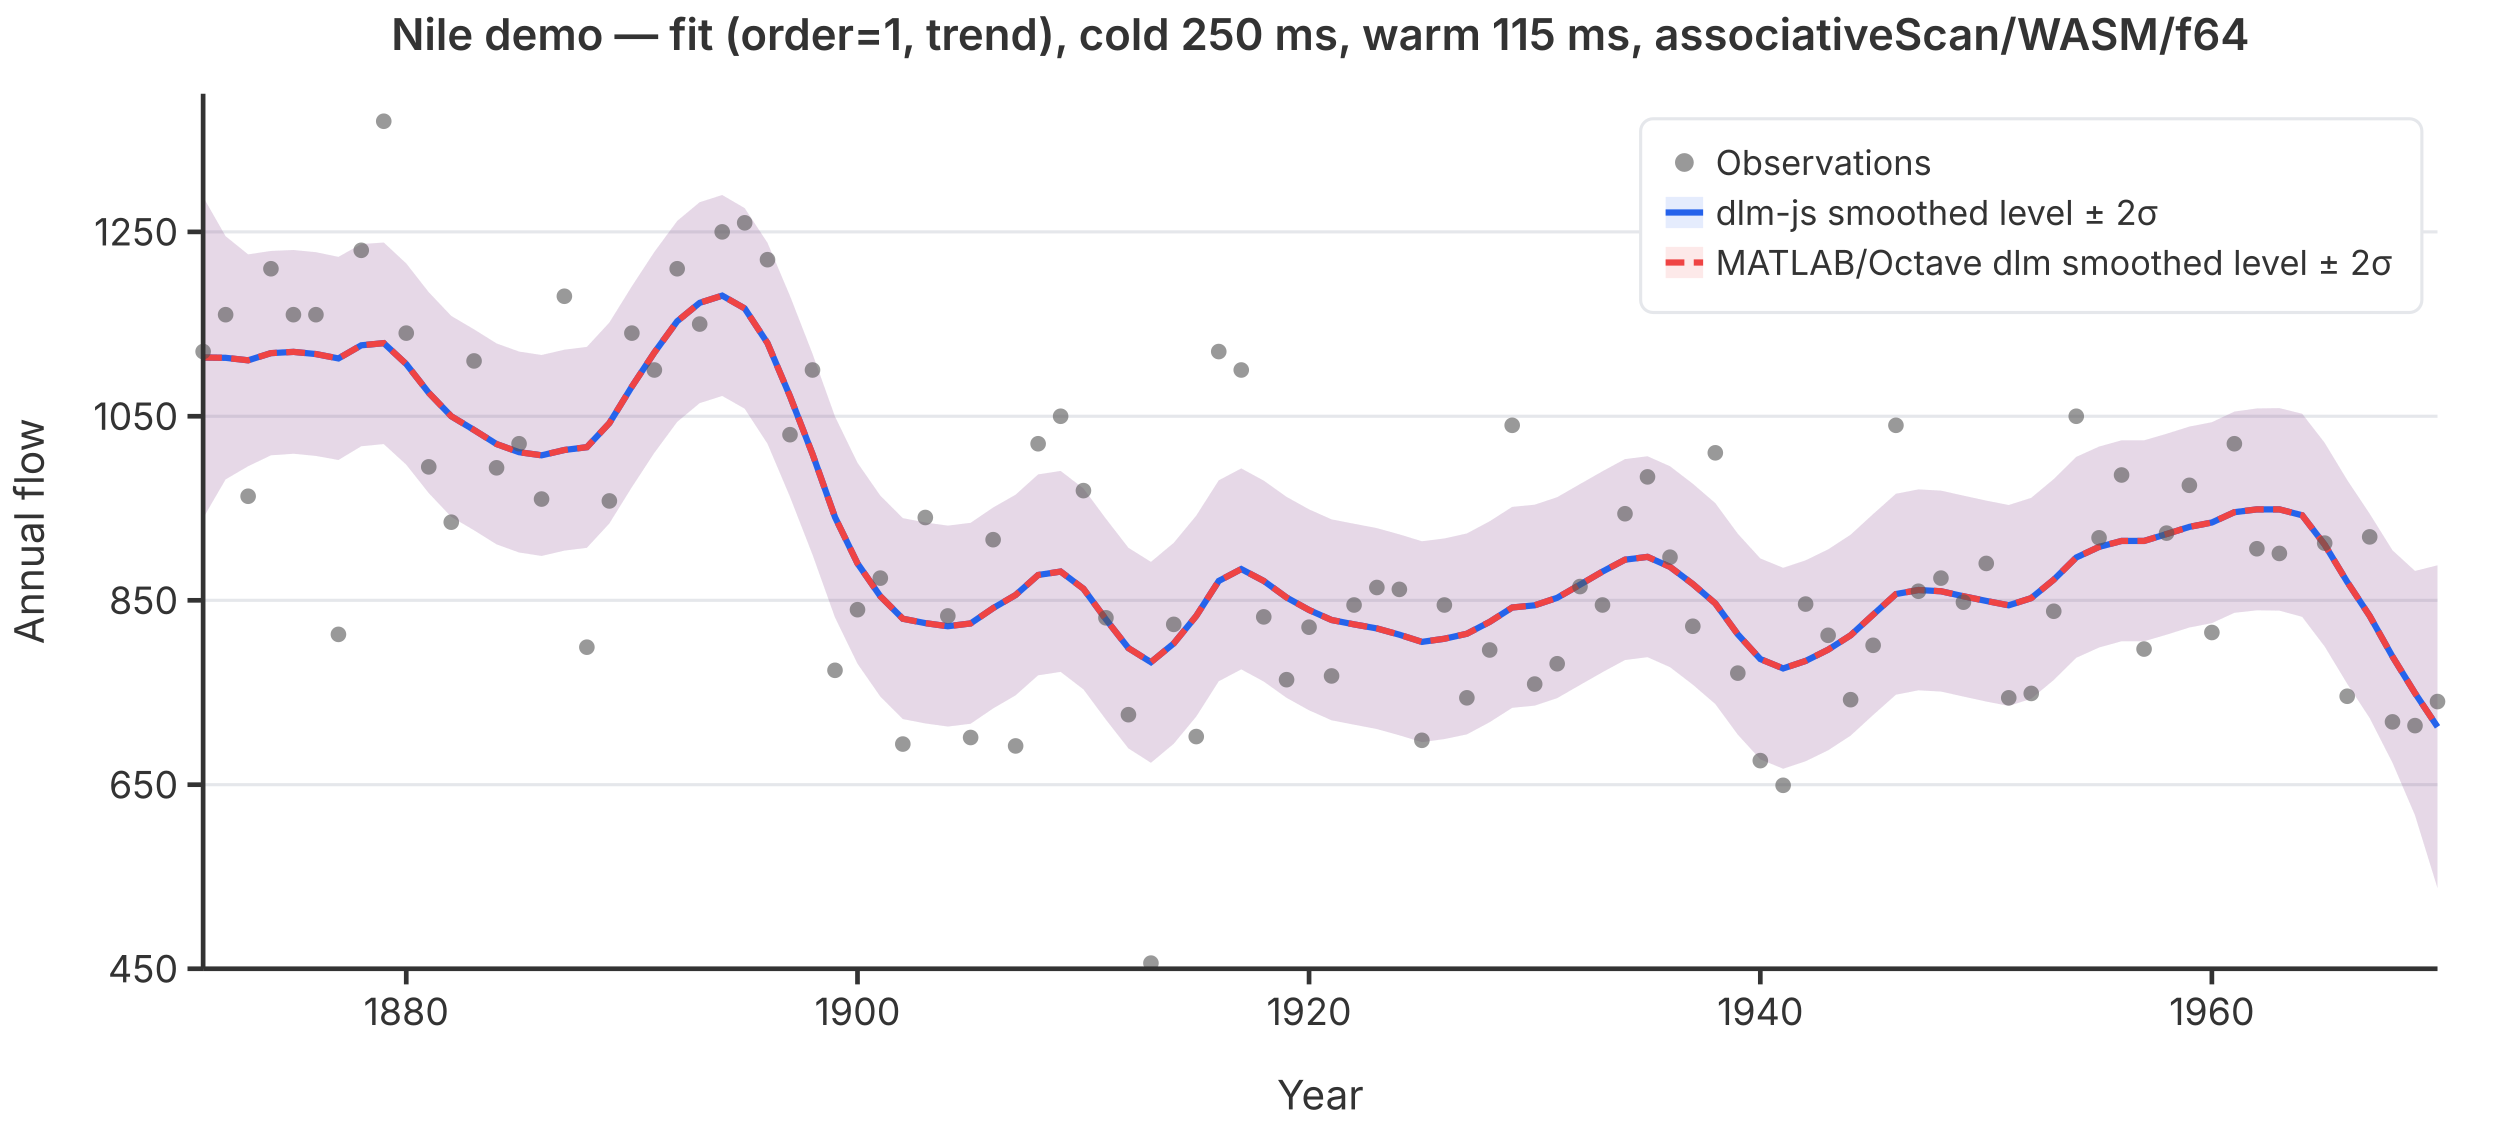
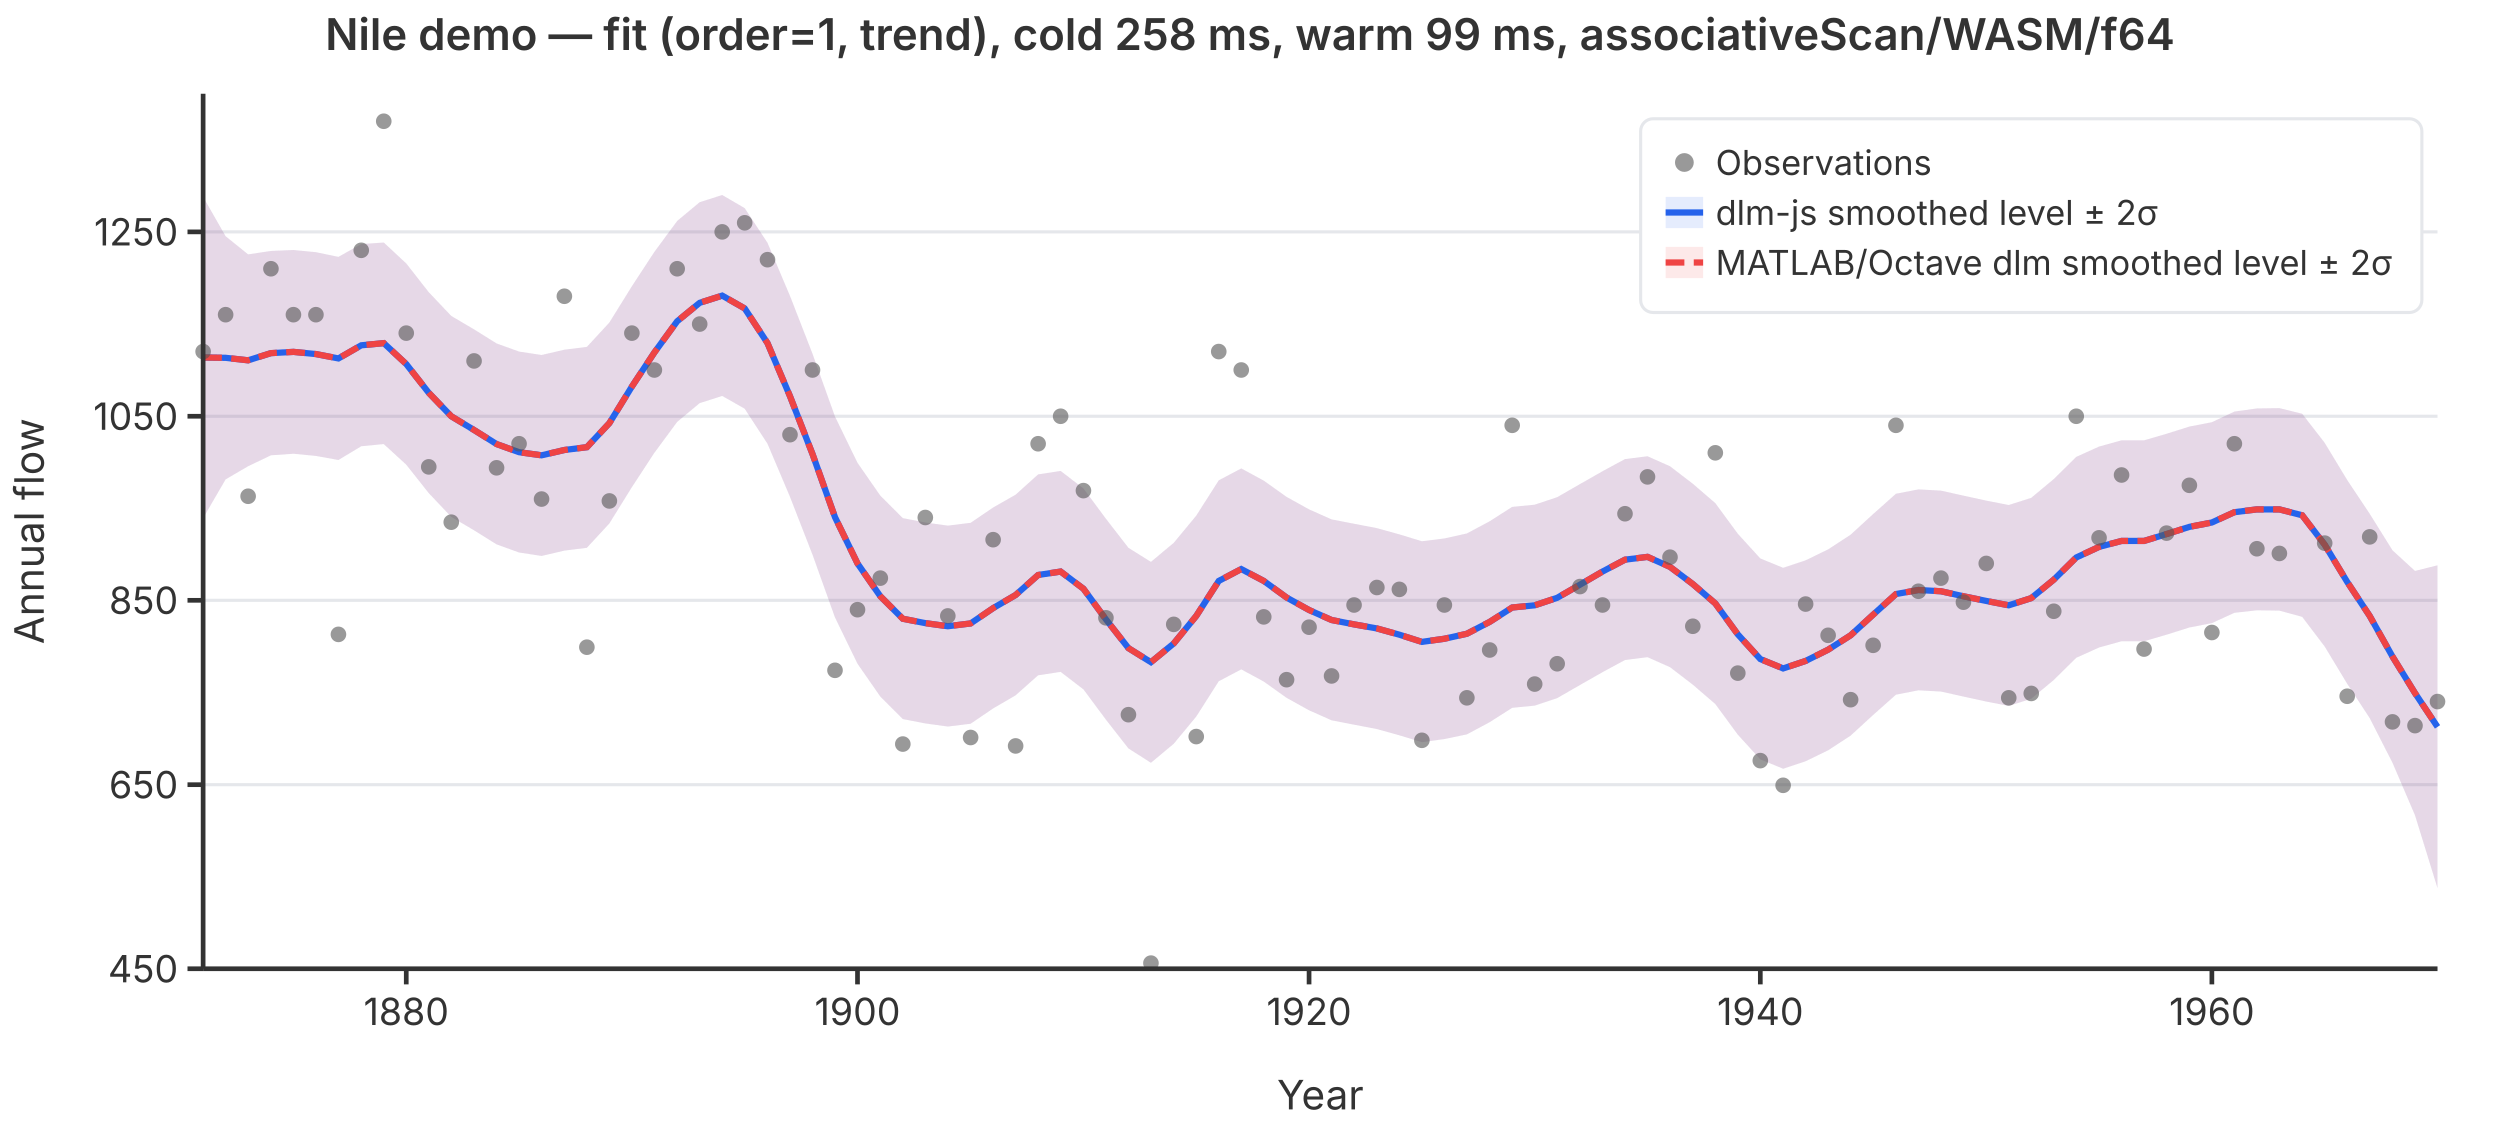
<svg xmlns="http://www.w3.org/2000/svg" viewBox="0 0 800 360" font-family="system-ui,-apple-system,sans-serif" font-size="12">
  <rect width="800" height="360" fill="white" />
  <line x1="65" y1="310.0" x2="780" y2="310.0" stroke="#e5e7eb" stroke-width="1" />
  <line x1="65" y1="251.1" x2="780" y2="251.1" stroke="#e5e7eb" stroke-width="1" />
  <line x1="65" y1="192.1" x2="780" y2="192.1" stroke="#e5e7eb" stroke-width="1" />
  <line x1="65" y1="133.2" x2="780" y2="133.2" stroke="#e5e7eb" stroke-width="1" />
  <line x1="65" y1="74.2" x2="780" y2="74.2" stroke="#e5e7eb" stroke-width="1" />
  <path d="M65.0,63.0L72.2,75.6L79.4,81.4L86.7,80.3L93.9,80.0L101.1,80.7L108.3,82.2L115.6,78.1L122.8,77.6L130.0,84.3L137.2,93.5L144.4,101.1L151.7,105.4L158.9,109.9L166.1,112.5L173.3,113.6L180.6,111.9L187.8,111.0L195.0,103.2L202.2,91.6L209.4,80.6L216.7,70.7L223.9,64.7L231.1,62.4L238.3,66.6L245.6,77.7L252.8,94.7L260.0,113.2L267.2,133.3L274.4,148.1L281.7,158.6L288.9,165.8L296.1,167.2L303.3,168.2L310.6,167.3L317.8,162.4L325.0,158.3L332.2,151.8L339.4,150.7L346.7,156.3L353.9,166.0L361.1,175.3L368.3,179.8L375.6,173.7L382.8,165.0L390.0,153.7L397.2,149.9L404.4,153.8L411.7,159.0L418.9,163.0L426.1,166.2L433.3,167.6L440.6,169.0L447.8,171.0L455.0,173.2L462.2,172.3L469.4,170.7L476.7,166.8L483.9,162.2L491.1,161.5L498.3,159.1L505.6,154.9L512.8,150.8L520.0,146.9L527.2,146.0L534.4,149.2L541.7,154.8L548.9,161.0L556.1,170.8L563.3,178.7L570.6,181.7L577.8,179.3L585.0,175.8L592.2,171.1L599.4,164.5L606.7,158.0L613.9,156.6L621.1,157.0L628.3,158.6L635.6,160.2L642.8,161.6L650.0,159.3L657.2,153.3L664.4,146.2L671.7,142.9L678.9,140.9L686.1,140.9L693.3,138.8L700.6,136.5L707.8,135.1L715.0,131.7L722.2,130.7L729.4,130.6L736.7,132.4L743.9,141.7L751.1,153.6L758.3,164.4L765.6,176.1L772.8,182.7L780.0,180.9L780.0,284.2L772.8,260.9L765.6,244.1L758.3,229.8L751.1,218.8L743.9,206.9L736.7,197.4L729.4,195.4L722.2,195.3L715.0,196.1L707.8,199.4L700.6,200.8L693.3,203.1L686.1,205.2L678.9,205.2L671.7,207.2L664.4,210.5L657.2,217.6L650.0,223.6L642.8,225.9L635.6,224.5L628.3,222.9L621.1,221.3L613.9,220.9L606.7,222.3L599.4,228.8L592.2,235.4L585.0,240.1L577.8,243.6L570.6,246.0L563.3,243.0L556.1,235.1L548.9,225.3L541.7,219.1L534.4,213.5L527.2,210.3L520.0,211.2L512.8,215.1L505.6,219.2L498.3,223.4L491.1,225.8L483.9,226.5L476.7,231.1L469.4,235.0L462.2,236.5L455.0,237.5L447.8,235.3L440.6,233.3L433.3,231.9L426.1,230.5L418.9,227.3L411.7,223.3L404.4,218.1L397.2,214.2L390.0,218.0L382.8,229.3L375.6,238.0L368.3,244.1L361.1,239.5L353.9,230.3L346.7,220.6L339.4,215.0L332.2,216.1L325.0,222.5L317.8,226.7L310.6,231.6L303.3,232.5L296.1,231.5L288.9,230.1L281.7,222.9L274.4,212.4L267.2,197.6L260.0,177.5L252.8,159.0L245.6,142.0L238.3,130.8L231.1,126.7L223.9,129.0L216.7,135.0L209.4,144.9L202.2,155.9L195.0,167.5L187.8,175.3L180.6,176.2L173.3,177.9L166.1,176.8L158.9,174.2L151.7,169.7L144.4,165.4L137.2,157.8L130.0,148.7L122.8,142.1L115.6,142.8L108.3,147.2L101.1,145.9L93.9,145.2L86.7,145.7L79.4,149.2L72.2,153.4L65.0,165.8Z" fill="rgba(37,99,235,0.12)" stroke="none" />
  <path d="M65.0,63.0L72.2,75.6L79.4,81.4L86.7,80.3L93.9,80.0L101.1,80.7L108.3,82.2L115.6,78.1L122.8,77.6L130.0,84.3L137.2,93.5L144.4,101.1L151.7,105.4L158.9,109.9L166.1,112.5L173.3,113.6L180.6,111.9L187.8,111.0L195.0,103.2L202.2,91.6L209.4,80.6L216.7,70.7L223.9,64.7L231.1,62.4L238.3,66.6L245.6,77.7L252.8,94.7L260.0,113.2L267.2,133.3L274.4,148.1L281.7,158.6L288.9,165.8L296.1,167.2L303.3,168.2L310.6,167.3L317.8,162.4L325.0,158.3L332.2,151.8L339.4,150.7L346.7,156.3L353.9,166.0L361.1,175.3L368.3,179.8L375.6,173.7L382.8,165.0L390.0,153.7L397.2,149.9L404.4,153.8L411.7,159.0L418.9,163.0L426.1,166.2L433.3,167.6L440.6,169.0L447.8,171.0L455.0,173.2L462.2,172.3L469.4,170.7L476.7,166.8L483.9,162.2L491.1,161.5L498.3,159.1L505.6,154.9L512.8,150.8L520.0,146.9L527.2,146.0L534.4,149.2L541.7,154.8L548.9,161.0L556.1,170.8L563.3,178.7L570.6,181.7L577.8,179.3L585.0,175.8L592.2,171.1L599.4,164.5L606.7,158.0L613.9,156.6L621.1,157.0L628.3,158.6L635.6,160.2L642.8,161.6L650.0,159.3L657.2,153.3L664.4,146.2L671.7,142.9L678.9,140.9L686.1,140.9L693.3,138.8L700.6,136.5L707.8,135.1L715.0,131.7L722.2,130.7L729.4,130.6L736.7,132.4L743.9,141.7L751.1,153.6L758.3,164.4L765.6,176.1L772.8,182.7L780.0,180.9L780.0,284.2L772.8,260.9L765.6,244.1L758.3,229.8L751.1,218.8L743.9,206.9L736.7,197.4L729.4,195.4L722.2,195.3L715.0,196.1L707.8,199.4L700.6,200.8L693.3,203.1L686.1,205.2L678.9,205.2L671.7,207.2L664.4,210.5L657.2,217.6L650.0,223.6L642.8,225.9L635.6,224.5L628.3,222.9L621.1,221.3L613.9,220.9L606.7,222.3L599.4,228.8L592.2,235.4L585.0,240.1L577.8,243.6L570.6,246.0L563.3,243.0L556.1,235.1L548.9,225.3L541.7,219.1L534.4,213.5L527.2,210.3L520.0,211.2L512.8,215.1L505.6,219.2L498.3,223.4L491.1,225.8L483.9,226.5L476.7,231.1L469.4,235.0L462.2,236.5L455.0,237.5L447.8,235.3L440.6,233.3L433.3,231.9L426.1,230.5L418.9,227.3L411.7,223.3L404.4,218.1L397.2,214.2L390.0,218.0L382.8,229.3L375.6,238.0L368.3,244.1L361.1,239.5L353.9,230.3L346.7,220.6L339.4,215.0L332.2,216.1L325.0,222.5L317.8,226.7L310.6,231.6L303.3,232.5L296.1,231.5L288.9,230.1L281.7,222.9L274.4,212.4L267.2,197.6L260.0,177.5L252.8,159.0L245.6,142.0L238.3,130.8L231.1,126.7L223.9,129.0L216.7,135.0L209.4,144.9L202.2,155.9L195.0,167.5L187.8,175.3L180.6,176.2L173.3,177.9L166.1,176.8L158.9,174.2L151.7,169.7L144.4,165.4L137.2,157.8L130.0,148.7L122.8,142.1L115.6,142.8L108.3,147.2L101.1,145.9L93.9,145.2L86.7,145.7L79.4,149.2L72.2,153.4L65.0,165.8Z" fill="rgba(239,68,68,0.12)" stroke="none" />
  <polyline points="65.0,114.4 72.2,114.5 79.4,115.3 86.7,113.0 93.9,112.6 101.1,113.3 108.3,114.7 115.6,110.5 122.8,109.8 130.0,116.5 137.2,125.7 144.4,133.2 151.7,137.6 158.9,142.1 166.1,144.7 173.3,145.7 180.6,144.0 187.8,143.1 195.0,135.4 202.2,123.7 209.4,112.8 216.7,102.8 223.9,96.9 231.1,94.6 238.3,98.7 245.6,109.8 252.8,126.8 260.0,145.3 267.2,165.5 274.4,180.3 281.7,190.8 288.9,198.0 296.1,199.4 303.3,200.4 310.6,199.5 317.8,194.6 325.0,190.4 332.2,184.0 339.4,182.9 346.7,188.4 353.9,198.2 361.1,207.4 368.3,211.9 375.6,205.9 382.8,197.1 390.0,185.9 397.2,182.1 404.4,185.9 411.7,191.2 418.9,195.2 426.1,198.4 433.3,199.8 440.6,201.1 447.8,203.1 455.0,205.4 462.2,204.4 469.4,202.8 476.7,199.0 483.9,194.4 491.1,193.7 498.3,191.3 505.6,187.1 512.8,182.9 520.0,179.1 527.2,178.2 534.4,181.4 541.7,186.9 548.9,193.1 556.1,203.0 563.3,210.9 570.6,213.9 577.8,211.5 585.0,207.9 592.2,203.3 599.4,196.7 606.7,190.1 613.9,188.8 621.1,189.2 628.3,190.8 635.6,192.3 642.8,193.7 650.0,191.4 657.2,185.5 664.4,178.4 671.7,175.0 678.9,173.1 686.1,173.1 693.3,170.9 700.6,168.6 707.8,167.2 715.0,163.9 722.2,163.0 729.4,163.0 736.7,164.9 743.9,174.3 751.1,186.2 758.3,197.1 765.6,210.1 772.8,221.8 780.0,232.6" fill="none" stroke="#2563eb" stroke-width="2" />
  <polyline points="65.0,114.4 72.2,114.5 79.4,115.3 86.7,113.0 93.9,112.6 101.1,113.3 108.3,114.7 115.6,110.5 122.8,109.8 130.0,116.5 137.2,125.7 144.4,133.2 151.7,137.6 158.9,142.1 166.1,144.7 173.3,145.7 180.6,144.0 187.8,143.1 195.0,135.4 202.2,123.7 209.4,112.8 216.7,102.8 223.9,96.9 231.1,94.6 238.3,98.7 245.6,109.8 252.8,126.8 260.0,145.3 267.2,165.5 274.4,180.3 281.7,190.8 288.9,198.0 296.1,199.4 303.3,200.4 310.6,199.5 317.8,194.6 325.0,190.4 332.2,184.0 339.4,182.9 346.7,188.4 353.9,198.2 361.1,207.4 368.3,211.9 375.6,205.9 382.8,197.1 390.0,185.9 397.2,182.1 404.4,185.9 411.7,191.2 418.9,195.2 426.1,198.4 433.3,199.8 440.6,201.1 447.8,203.1 455.0,205.4 462.2,204.4 469.4,202.8 476.7,199.0 483.9,194.4 491.1,193.7 498.3,191.3 505.6,187.1 512.8,182.9 520.0,179.1 527.2,178.2 534.4,181.4 541.7,186.9 548.9,193.1 556.1,203.0 563.3,210.9 570.6,213.9 577.8,211.5 585.0,207.9 592.2,203.3 599.4,196.7 606.7,190.1 613.9,188.8 621.1,189.2 628.3,190.8 635.6,192.3 642.8,193.7 650.0,191.4 657.2,185.5 664.4,178.4 671.7,175.0 678.9,173.1 686.1,173.1 693.3,170.9 700.6,168.6 707.8,167.2 715.0,163.9 722.2,163.0 729.4,163.0 736.7,164.9 743.9,174.3 751.1,186.2 758.3,197.1 765.6,210.1 772.8,221.8 780.0,232.6" fill="none" stroke="#ef4444" stroke-width="2" stroke-dasharray="6,3" />
  <circle cx="65.0" cy="112.5" r="2.5" fill="#555" opacity="0.6" />
  <circle cx="72.2" cy="100.7" r="2.5" fill="#555" opacity="0.6" />
  <circle cx="79.4" cy="158.8" r="2.5" fill="#555" opacity="0.6" />
  <circle cx="86.7" cy="86.0" r="2.5" fill="#555" opacity="0.6" />
  <circle cx="93.9" cy="100.7" r="2.5" fill="#555" opacity="0.6" />
  <circle cx="101.1" cy="100.7" r="2.5" fill="#555" opacity="0.6" />
  <circle cx="108.3" cy="203.0" r="2.5" fill="#555" opacity="0.6" />
  <circle cx="115.6" cy="80.1" r="2.5" fill="#555" opacity="0.6" />
  <circle cx="122.8" cy="38.8" r="2.5" fill="#555" opacity="0.6" />
  <circle cx="130.0" cy="106.6" r="2.5" fill="#555" opacity="0.6" />
  <circle cx="137.2" cy="149.4" r="2.5" fill="#555" opacity="0.6" />
  <circle cx="144.4" cy="167.1" r="2.5" fill="#555" opacity="0.6" />
  <circle cx="151.7" cy="115.5" r="2.5" fill="#555" opacity="0.6" />
  <circle cx="158.9" cy="149.7" r="2.5" fill="#555" opacity="0.6" />
  <circle cx="166.1" cy="142.0" r="2.5" fill="#555" opacity="0.6" />
  <circle cx="173.3" cy="159.7" r="2.5" fill="#555" opacity="0.6" />
  <circle cx="180.6" cy="94.8" r="2.5" fill="#555" opacity="0.6" />
  <circle cx="187.8" cy="207.1" r="2.5" fill="#555" opacity="0.6" />
  <circle cx="195.0" cy="160.3" r="2.5" fill="#555" opacity="0.6" />
  <circle cx="202.2" cy="106.6" r="2.5" fill="#555" opacity="0.6" />
  <circle cx="209.4" cy="118.4" r="2.5" fill="#555" opacity="0.6" />
  <circle cx="216.7" cy="86.0" r="2.5" fill="#555" opacity="0.6" />
  <circle cx="223.9" cy="103.7" r="2.5" fill="#555" opacity="0.6" />
  <circle cx="231.1" cy="74.2" r="2.5" fill="#555" opacity="0.6" />
  <circle cx="238.3" cy="71.3" r="2.5" fill="#555" opacity="0.6" />
  <circle cx="245.6" cy="83.1" r="2.5" fill="#555" opacity="0.6" />
  <circle cx="252.8" cy="139.1" r="2.5" fill="#555" opacity="0.6" />
  <circle cx="260.0" cy="118.4" r="2.5" fill="#555" opacity="0.6" />
  <circle cx="267.2" cy="214.5" r="2.5" fill="#555" opacity="0.6" />
  <circle cx="274.4" cy="195.1" r="2.5" fill="#555" opacity="0.6" />
  <circle cx="281.7" cy="185.0" r="2.5" fill="#555" opacity="0.6" />
  <circle cx="288.9" cy="238.1" r="2.5" fill="#555" opacity="0.6" />
  <circle cx="296.1" cy="165.6" r="2.5" fill="#555" opacity="0.6" />
  <circle cx="303.3" cy="197.1" r="2.5" fill="#555" opacity="0.6" />
  <circle cx="310.6" cy="236.0" r="2.5" fill="#555" opacity="0.6" />
  <circle cx="317.8" cy="172.7" r="2.5" fill="#555" opacity="0.6" />
  <circle cx="325.0" cy="238.7" r="2.5" fill="#555" opacity="0.6" />
  <circle cx="332.2" cy="142.0" r="2.5" fill="#555" opacity="0.6" />
  <circle cx="339.4" cy="133.2" r="2.5" fill="#555" opacity="0.6" />
  <circle cx="346.7" cy="157.0" r="2.5" fill="#555" opacity="0.6" />
  <circle cx="353.9" cy="197.7" r="2.5" fill="#555" opacity="0.6" />
  <circle cx="361.1" cy="228.7" r="2.5" fill="#555" opacity="0.6" />
  <circle cx="368.3" cy="308.2" r="2.5" fill="#555" opacity="0.6" />
  <circle cx="375.6" cy="199.8" r="2.5" fill="#555" opacity="0.6" />
  <circle cx="382.8" cy="235.7" r="2.5" fill="#555" opacity="0.6" />
  <circle cx="390.0" cy="112.5" r="2.5" fill="#555" opacity="0.6" />
  <circle cx="397.2" cy="118.4" r="2.5" fill="#555" opacity="0.6" />
  <circle cx="404.4" cy="197.4" r="2.5" fill="#555" opacity="0.6" />
  <circle cx="411.7" cy="217.5" r="2.5" fill="#555" opacity="0.6" />
  <circle cx="418.9" cy="200.7" r="2.5" fill="#555" opacity="0.6" />
  <circle cx="426.1" cy="216.3" r="2.5" fill="#555" opacity="0.6" />
  <circle cx="433.3" cy="193.6" r="2.5" fill="#555" opacity="0.6" />
  <circle cx="440.6" cy="188.0" r="2.5" fill="#555" opacity="0.6" />
  <circle cx="447.8" cy="188.6" r="2.5" fill="#555" opacity="0.6" />
  <circle cx="455.0" cy="236.9" r="2.5" fill="#555" opacity="0.6" />
  <circle cx="462.2" cy="193.6" r="2.5" fill="#555" opacity="0.6" />
  <circle cx="469.4" cy="223.3" r="2.5" fill="#555" opacity="0.6" />
  <circle cx="476.7" cy="208.0" r="2.5" fill="#555" opacity="0.6" />
  <circle cx="483.9" cy="136.1" r="2.5" fill="#555" opacity="0.6" />
  <circle cx="491.1" cy="218.9" r="2.5" fill="#555" opacity="0.6" />
  <circle cx="498.3" cy="212.4" r="2.5" fill="#555" opacity="0.6" />
  <circle cx="505.6" cy="187.7" r="2.5" fill="#555" opacity="0.6" />
  <circle cx="512.8" cy="193.6" r="2.5" fill="#555" opacity="0.6" />
  <circle cx="520.0" cy="164.4" r="2.5" fill="#555" opacity="0.6" />
  <circle cx="527.2" cy="152.6" r="2.5" fill="#555" opacity="0.6" />
  <circle cx="534.4" cy="178.3" r="2.5" fill="#555" opacity="0.6" />
  <circle cx="541.7" cy="200.4" r="2.5" fill="#555" opacity="0.6" />
  <circle cx="548.9" cy="144.9" r="2.5" fill="#555" opacity="0.6" />
  <circle cx="556.1" cy="215.4" r="2.5" fill="#555" opacity="0.6" />
  <circle cx="563.3" cy="243.4" r="2.5" fill="#555" opacity="0.6" />
  <circle cx="570.6" cy="251.3" r="2.5" fill="#555" opacity="0.6" />
  <circle cx="577.8" cy="193.3" r="2.5" fill="#555" opacity="0.6" />
  <circle cx="585.0" cy="203.3" r="2.5" fill="#555" opacity="0.6" />
  <circle cx="592.2" cy="223.9" r="2.5" fill="#555" opacity="0.6" />
  <circle cx="599.4" cy="206.5" r="2.5" fill="#555" opacity="0.6" />
  <circle cx="606.7" cy="136.1" r="2.5" fill="#555" opacity="0.6" />
  <circle cx="613.9" cy="189.2" r="2.5" fill="#555" opacity="0.6" />
  <circle cx="621.1" cy="185.0" r="2.5" fill="#555" opacity="0.6" />
  <circle cx="628.3" cy="192.7" r="2.5" fill="#555" opacity="0.6" />
  <circle cx="635.6" cy="180.3" r="2.5" fill="#555" opacity="0.6" />
  <circle cx="642.8" cy="223.3" r="2.5" fill="#555" opacity="0.6" />
  <circle cx="650.0" cy="221.9" r="2.5" fill="#555" opacity="0.6" />
  <circle cx="657.2" cy="195.6" r="2.5" fill="#555" opacity="0.6" />
  <circle cx="664.4" cy="133.2" r="2.5" fill="#555" opacity="0.6" />
  <circle cx="671.7" cy="172.1" r="2.5" fill="#555" opacity="0.6" />
  <circle cx="678.9" cy="152.0" r="2.5" fill="#555" opacity="0.6" />
  <circle cx="686.1" cy="207.7" r="2.5" fill="#555" opacity="0.6" />
  <circle cx="693.3" cy="170.6" r="2.5" fill="#555" opacity="0.6" />
  <circle cx="700.6" cy="155.3" r="2.5" fill="#555" opacity="0.6" />
  <circle cx="707.8" cy="202.4" r="2.5" fill="#555" opacity="0.6" />
  <circle cx="715.0" cy="142.0" r="2.5" fill="#555" opacity="0.6" />
  <circle cx="722.2" cy="175.6" r="2.5" fill="#555" opacity="0.6" />
  <circle cx="729.4" cy="177.1" r="2.5" fill="#555" opacity="0.6" />
  <circle cx="736.7" cy="97.8" r="2.5" fill="#555" opacity="0.6" />
  <circle cx="743.9" cy="173.8" r="2.5" fill="#555" opacity="0.6" />
  <circle cx="751.1" cy="222.8" r="2.5" fill="#555" opacity="0.6" />
  <circle cx="758.3" cy="171.8" r="2.5" fill="#555" opacity="0.6" />
  <circle cx="765.6" cy="231.0" r="2.5" fill="#555" opacity="0.6" />
  <circle cx="772.8" cy="232.2" r="2.5" fill="#555" opacity="0.6" />
  <circle cx="780.0" cy="224.5" r="2.5" fill="#555" opacity="0.6" />
  <line x1="65" y1="30" x2="65" y2="310" stroke="#333" stroke-width="1.5" />
  <line x1="65" y1="310" x2="780" y2="310" stroke="#333" stroke-width="1.5" />
  <line x1="60" y1="310.0" x2="65" y2="310.0" stroke="#333" stroke-width="1.5" />
  <text x="57" y="310.0" text-anchor="end" dominant-baseline="middle" fill="#333">450</text>
  <line x1="60" y1="251.1" x2="65" y2="251.1" stroke="#333" stroke-width="1.5" />
  <text x="57" y="251.1" text-anchor="end" dominant-baseline="middle" fill="#333">650</text>
  <line x1="60" y1="192.1" x2="65" y2="192.1" stroke="#333" stroke-width="1.5" />
  <text x="57" y="192.1" text-anchor="end" dominant-baseline="middle" fill="#333">850</text>
  <line x1="60" y1="133.2" x2="65" y2="133.2" stroke="#333" stroke-width="1.5" />
  <text x="57" y="133.2" text-anchor="end" dominant-baseline="middle" fill="#333">1050</text>
  <line x1="60" y1="74.2" x2="65" y2="74.2" stroke="#333" stroke-width="1.5" />
  <text x="57" y="74.2" text-anchor="end" dominant-baseline="middle" fill="#333">1250</text>
  <line x1="130.0" y1="310" x2="130.0" y2="315" stroke="#333" stroke-width="1.5" />
  <text x="130.0" y="328" text-anchor="middle" fill="#333">1880</text>
  <line x1="274.4" y1="310" x2="274.4" y2="315" stroke="#333" stroke-width="1.5" />
  <text x="274.4" y="328" text-anchor="middle" fill="#333">1900</text>
  <line x1="418.9" y1="310" x2="418.9" y2="315" stroke="#333" stroke-width="1.5" />
  <text x="418.9" y="328" text-anchor="middle" fill="#333">1920</text>
  <line x1="563.3" y1="310" x2="563.3" y2="315" stroke="#333" stroke-width="1.5" />
  <text x="563.3" y="328" text-anchor="middle" fill="#333">1940</text>
  <line x1="707.8" y1="310" x2="707.8" y2="315" stroke="#333" stroke-width="1.5" />
  <text x="707.8" y="328" text-anchor="middle" fill="#333">1960</text>
  <text x="422.5" y="355" text-anchor="middle" fill="#333" font-size="13">Year</text>
  <text x="14" y="170" text-anchor="middle" fill="#333" font-size="13" transform="rotate(-90,14,170)">Annual flow</text>
-   <text x="422.5" y="16" text-anchor="middle" fill="#333" font-size="14" font-weight="600">Nile demo — fit (order=1, trend), cold 250 ms, warm 115 ms, associativeScan/WASM/f64</text>
+   <text x="400" y="16" text-anchor="middle" fill="#333" font-size="14" font-weight="600">Nile demo — fit (order=1, trend), cold 258 ms, warm 99 ms, associativeScan/WASM/f64</text>
  <rect x="525" y="38" width="250" height="62" rx="4" fill="white" stroke="#e5e7eb" stroke-width="1" />
  <circle cx="539" cy="52" r="3" fill="#555" opacity="0.6" />
  <text x="549" y="52" dominant-baseline="middle" fill="#333" font-size="11">Observations</text>
  <line x1="533" y1="68" x2="545" y2="68" stroke="#2563eb" stroke-width="2" />
  <rect x="533" y="63" width="12" height="10" fill="rgba(37,99,235,0.12)" stroke="none" />
  <text x="549" y="68" dominant-baseline="middle" fill="#333" font-size="11">dlm-js smoothed level ± 2σ</text>
  <line x1="533" y1="84" x2="545" y2="84" stroke="#ef4444" stroke-width="2" stroke-dasharray="6,3" />
  <rect x="533" y="79" width="12" height="10" fill="rgba(239,68,68,0.12)" stroke="none" />
  <text x="549" y="84" dominant-baseline="middle" fill="#333" font-size="11">MATLAB/Octave dlm smoothed level ± 2σ</text>
</svg>
